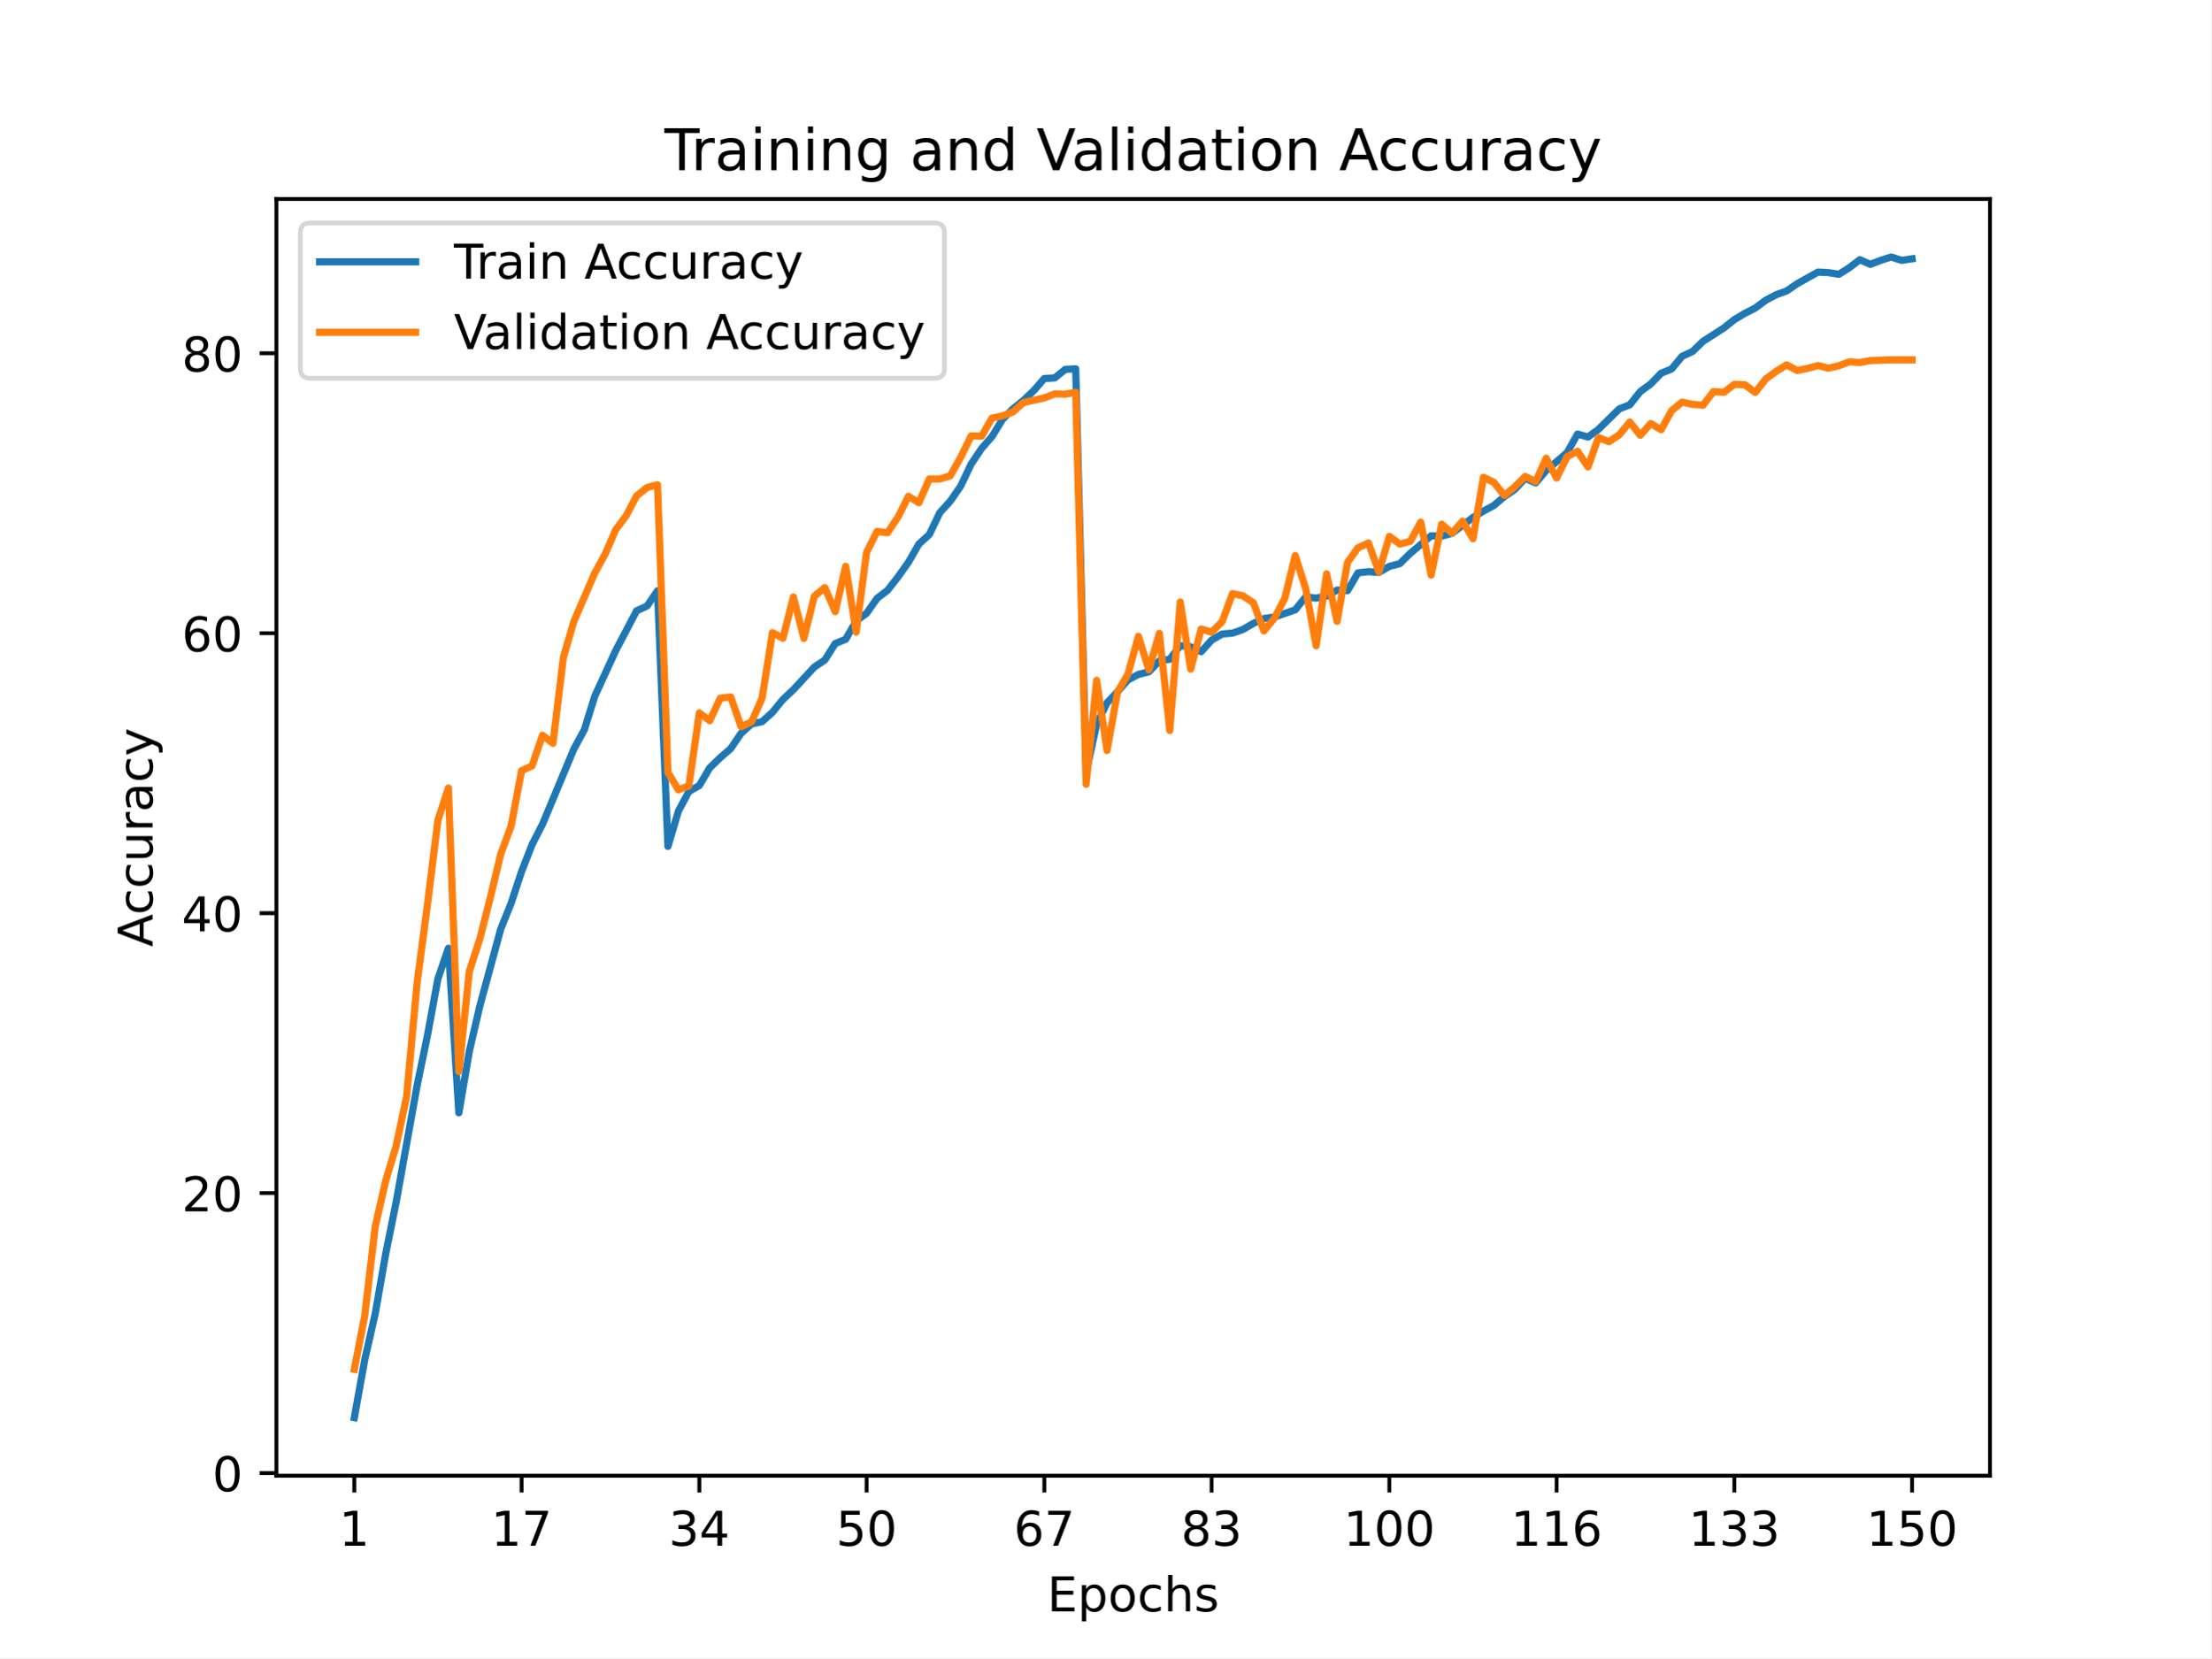
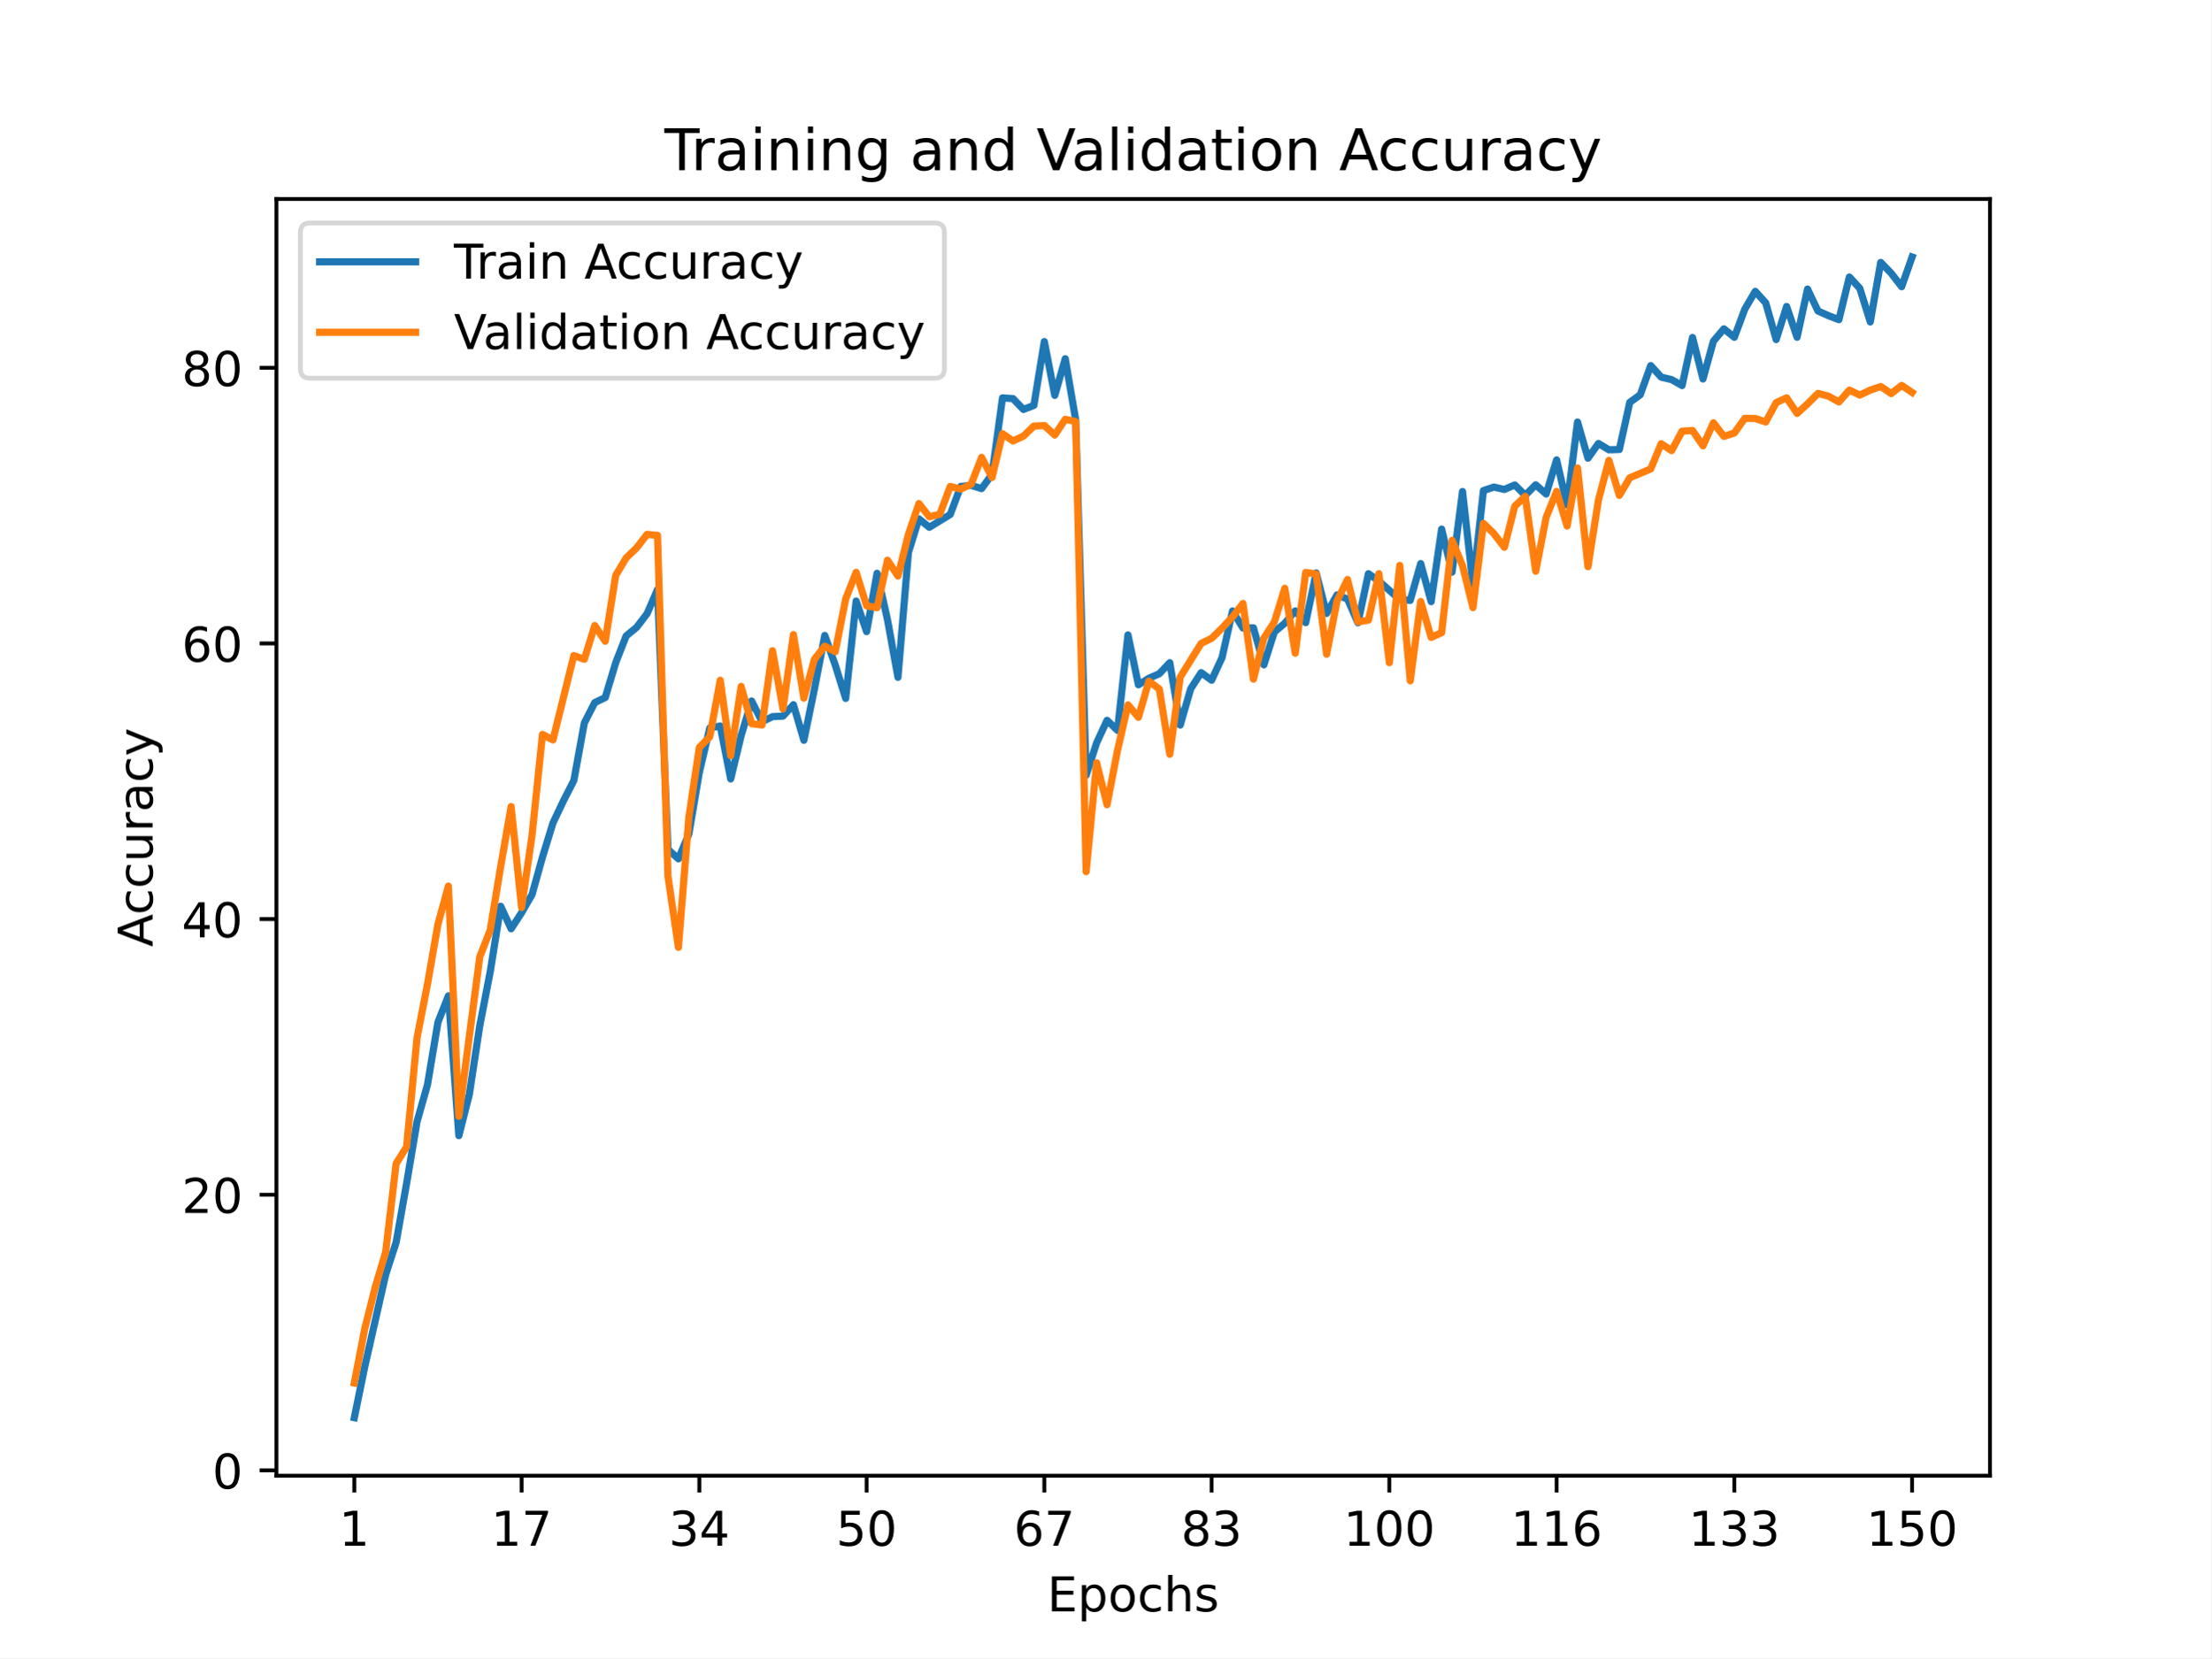
<svg xmlns="http://www.w3.org/2000/svg" xmlns:xlink="http://www.w3.org/1999/xlink" height="345.6pt" version="1.1" viewBox="0 0 460.8 345.6" width="460.8pt">
  <defs>
    <style type="text/css">*{stroke-linecap:butt;stroke-linejoin:round;}</style>
  </defs>
  <g id="figure_1">
    <g id="patch_1">
      <path d="M 0 345.6  L 460.8 345.6  L 460.8 0  L 0 0  z " style="fill:#ffffff;" />
    </g>
    <g id="axes_1">
      <g id="patch_2">
        <path d="M 57.6 307.584  L 414.72 307.584  L 414.72 41.472  L 57.6 41.472  z " style="fill:#ffffff;" />
      </g>
      <g id="matplotlib.axis_1">
        <g id="xtick_1">
          <g id="line2d_1">
            <defs>
-               <path d="M 0 0  L 0 3.5  " id="mc6883df4f4" style="stroke:#000000;stroke-width:0.8;" />
+               <path d="M 0 0  L 0 3.5  " id="m77e8534a99" style="stroke:#000000;stroke-width:0.8;" />
            </defs>
            <g>
-               <use style="stroke:#000000;stroke-width:0.8;" x="73.833" xlink:href="#mc6883df4f4" y="307.584" />
+               <use style="stroke:#000000;stroke-width:0.8;" x="73.833" xlink:href="#m77e8534a99" y="307.584" />
            </g>
          </g>
          <g id="text_1">
            <g transform="translate(70.65148 322.1824)scale(0.1 -0.1)">
              <defs>
                <path d="M 794 531  L 1825 531  L 1825 4091  L 703 3866  L 703 4441  L 1819 4666  L 2450 4666  L 2450 531  L 3481 531  L 3481 0  L 794 0  L 794 531  z " id="DejaVuSans-31" transform="scale(0.015625)" />
              </defs>
              <use xlink:href="#DejaVuSans-31" />
            </g>
          </g>
        </g>
        <g id="xtick_2">
          <g id="line2d_2">
            <g>
-               <use style="stroke:#000000;stroke-width:0.8;" x="108.695" xlink:href="#mc6883df4f4" y="307.584" />
+               <use style="stroke:#000000;stroke-width:0.8;" x="108.695" xlink:href="#m77e8534a99" y="307.584" />
            </g>
          </g>
          <g id="text_2">
            <g transform="translate(102.3325 322.1824)scale(0.1 -0.1)">
              <defs>
                <path d="M 525 4666  L 3525 4666  L 3525 4397  L 1831 0  L 1172 0  L 2766 4134  L 525 4134  L 525 4666  z " id="DejaVuSans-37" transform="scale(0.015625)" />
              </defs>
              <use xlink:href="#DejaVuSans-31" />
              <use x="63.623" xlink:href="#DejaVuSans-37" />
            </g>
          </g>
        </g>
        <g id="xtick_3">
          <g id="line2d_3">
            <g>
-               <use style="stroke:#000000;stroke-width:0.8;" x="145.736" xlink:href="#mc6883df4f4" y="307.584" />
+               <use style="stroke:#000000;stroke-width:0.8;" x="145.736" xlink:href="#m77e8534a99" y="307.584" />
            </g>
          </g>
          <g id="text_3">
            <g transform="translate(139.3736 322.1824)scale(0.1 -0.1)">
              <defs>
                <path d="M 2597 2516  Q 3050 2419 3304 2112  Q 3559 1806 3559 1356  Q 3559 666 3084 287  Q 2609 -91 1734 -91  Q 1441 -91 1130 -33  Q 819 25 488 141  L 488 750  Q 750 597 1062 519  Q 1375 441 1716 441  Q 2309 441 2620 675  Q 2931 909 2931 1356  Q 2931 1769 2642 2001  Q 2353 2234 1838 2234  L 1294 2234  L 1294 2753  L 1863 2753  Q 2328 2753 2575 2939  Q 2822 3125 2822 3475  Q 2822 3834 2567 4026  Q 2313 4219 1838 4219  Q 1578 4219 1281 4162  Q 984 4106 628 3988  L 628 4550  Q 988 4650 1302 4700  Q 1616 4750 1894 4750  Q 2613 4750 3031 4423  Q 3450 4097 3450 3541  Q 3450 3153 3228 2886  Q 3006 2619 2597 2516  z " id="DejaVuSans-33" transform="scale(0.015625)" />
                <path d="M 2419 4116  L 825 1625  L 2419 1625  L 2419 4116  z M 2253 4666  L 3047 4666  L 3047 1625  L 3713 1625  L 3713 1100  L 3047 1100  L 3047 0  L 2419 0  L 2419 1100  L 313 1100  L 313 1709  L 2253 4666  z " id="DejaVuSans-34" transform="scale(0.015625)" />
              </defs>
              <use xlink:href="#DejaVuSans-33" />
              <use x="63.623" xlink:href="#DejaVuSans-34" />
            </g>
          </g>
        </g>
        <g id="xtick_4">
          <g id="line2d_4">
            <g>
-               <use style="stroke:#000000;stroke-width:0.8;" x="180.598" xlink:href="#mc6883df4f4" y="307.584" />
+               <use style="stroke:#000000;stroke-width:0.8;" x="180.598" xlink:href="#m77e8534a99" y="307.584" />
            </g>
          </g>
          <g id="text_4">
            <g transform="translate(174.2358 322.1824)scale(0.1 -0.1)">
              <defs>
                <path d="M 691 4666  L 3169 4666  L 3169 4134  L 1269 4134  L 1269 2991  Q 1406 3038 1543 3061  Q 1681 3084 1819 3084  Q 2600 3084 3056 2656  Q 3513 2228 3513 1497  Q 3513 744 3044 326  Q 2575 -91 1722 -91  Q 1428 -91 1123 -41  Q 819 9 494 109  L 494 744  Q 775 591 1075 516  Q 1375 441 1709 441  Q 2250 441 2565 725  Q 2881 1009 2881 1497  Q 2881 1984 2565 2268  Q 2250 2553 1709 2553  Q 1456 2553 1204 2497  Q 953 2441 691 2322  L 691 4666  z " id="DejaVuSans-35" transform="scale(0.015625)" />
                <path d="M 2034 4250  Q 1547 4250 1301 3770  Q 1056 3291 1056 2328  Q 1056 1369 1301 889  Q 1547 409 2034 409  Q 2525 409 2770 889  Q 3016 1369 3016 2328  Q 3016 3291 2770 3770  Q 2525 4250 2034 4250  z M 2034 4750  Q 2819 4750 3233 4129  Q 3647 3509 3647 2328  Q 3647 1150 3233 529  Q 2819 -91 2034 -91  Q 1250 -91 836 529  Q 422 1150 422 2328  Q 422 3509 836 4129  Q 1250 4750 2034 4750  z " id="DejaVuSans-30" transform="scale(0.015625)" />
              </defs>
              <use xlink:href="#DejaVuSans-35" />
              <use x="63.623" xlink:href="#DejaVuSans-30" />
            </g>
          </g>
        </g>
        <g id="xtick_5">
          <g id="line2d_5">
            <g>
-               <use style="stroke:#000000;stroke-width:0.8;" x="217.639" xlink:href="#mc6883df4f4" y="307.584" />
+               <use style="stroke:#000000;stroke-width:0.8;" x="217.639" xlink:href="#m77e8534a99" y="307.584" />
            </g>
          </g>
          <g id="text_5">
            <g transform="translate(211.2769 322.1824)scale(0.1 -0.1)">
              <defs>
                <path d="M 2113 2584  Q 1688 2584 1439 2293  Q 1191 2003 1191 1497  Q 1191 994 1439 701  Q 1688 409 2113 409  Q 2538 409 2786 701  Q 3034 994 3034 1497  Q 3034 2003 2786 2293  Q 2538 2584 2113 2584  z M 3366 4563  L 3366 3988  Q 3128 4100 2886 4159  Q 2644 4219 2406 4219  Q 1781 4219 1451 3797  Q 1122 3375 1075 2522  Q 1259 2794 1537 2939  Q 1816 3084 2150 3084  Q 2853 3084 3261 2657  Q 3669 2231 3669 1497  Q 3669 778 3244 343  Q 2819 -91 2113 -91  Q 1303 -91 875 529  Q 447 1150 447 2328  Q 447 3434 972 4092  Q 1497 4750 2381 4750  Q 2619 4750 2861 4703  Q 3103 4656 3366 4563  z " id="DejaVuSans-36" transform="scale(0.015625)" />
              </defs>
              <use xlink:href="#DejaVuSans-36" />
              <use x="63.623" xlink:href="#DejaVuSans-37" />
            </g>
          </g>
        </g>
        <g id="xtick_6">
          <g id="line2d_6">
            <g>
-               <use style="stroke:#000000;stroke-width:0.8;" x="252.502" xlink:href="#mc6883df4f4" y="307.584" />
+               <use style="stroke:#000000;stroke-width:0.8;" x="252.502" xlink:href="#m77e8534a99" y="307.584" />
            </g>
          </g>
          <g id="text_6">
            <g transform="translate(246.1392 322.1824)scale(0.1 -0.1)">
              <defs>
                <path d="M 2034 2216  Q 1584 2216 1326 1975  Q 1069 1734 1069 1313  Q 1069 891 1326 650  Q 1584 409 2034 409  Q 2484 409 2743 651  Q 3003 894 3003 1313  Q 3003 1734 2745 1975  Q 2488 2216 2034 2216  z M 1403 2484  Q 997 2584 770 2862  Q 544 3141 544 3541  Q 544 4100 942 4425  Q 1341 4750 2034 4750  Q 2731 4750 3128 4425  Q 3525 4100 3525 3541  Q 3525 3141 3298 2862  Q 3072 2584 2669 2484  Q 3125 2378 3379 2068  Q 3634 1759 3634 1313  Q 3634 634 3220 271  Q 2806 -91 2034 -91  Q 1263 -91 848 271  Q 434 634 434 1313  Q 434 1759 690 2068  Q 947 2378 1403 2484  z M 1172 3481  Q 1172 3119 1398 2916  Q 1625 2713 2034 2713  Q 2441 2713 2670 2916  Q 2900 3119 2900 3481  Q 2900 3844 2670 4047  Q 2441 4250 2034 4250  Q 1625 4250 1398 4047  Q 1172 3844 1172 3481  z " id="DejaVuSans-38" transform="scale(0.015625)" />
              </defs>
              <use xlink:href="#DejaVuSans-38" />
              <use x="63.623" xlink:href="#DejaVuSans-33" />
            </g>
          </g>
        </g>
        <g id="xtick_7">
          <g id="line2d_7">
            <g>
-               <use style="stroke:#000000;stroke-width:0.8;" x="289.543" xlink:href="#mc6883df4f4" y="307.584" />
+               <use style="stroke:#000000;stroke-width:0.8;" x="289.543" xlink:href="#m77e8534a99" y="307.584" />
            </g>
          </g>
          <g id="text_7">
            <g transform="translate(279.999 322.1824)scale(0.1 -0.1)">
              <use xlink:href="#DejaVuSans-31" />
              <use x="63.623" xlink:href="#DejaVuSans-30" />
              <use x="127.246" xlink:href="#DejaVuSans-30" />
            </g>
          </g>
        </g>
        <g id="xtick_8">
          <g id="line2d_8">
            <g>
-               <use style="stroke:#000000;stroke-width:0.8;" x="324.405" xlink:href="#mc6883df4f4" y="307.584" />
+               <use style="stroke:#000000;stroke-width:0.8;" x="324.405" xlink:href="#m77e8534a99" y="307.584" />
            </g>
          </g>
          <g id="text_8">
            <g transform="translate(314.8613 322.1824)scale(0.1 -0.1)">
              <use xlink:href="#DejaVuSans-31" />
              <use x="63.623" xlink:href="#DejaVuSans-31" />
              <use x="127.246" xlink:href="#DejaVuSans-36" />
            </g>
          </g>
        </g>
        <g id="xtick_9">
          <g id="line2d_9">
            <g>
-               <use style="stroke:#000000;stroke-width:0.8;" x="361.446" xlink:href="#mc6883df4f4" y="307.584" />
+               <use style="stroke:#000000;stroke-width:0.8;" x="361.446" xlink:href="#m77e8534a99" y="307.584" />
            </g>
          </g>
          <g id="text_9">
            <g transform="translate(351.9024 322.1824)scale(0.1 -0.1)">
              <use xlink:href="#DejaVuSans-31" />
              <use x="63.623" xlink:href="#DejaVuSans-33" />
              <use x="127.246" xlink:href="#DejaVuSans-33" />
            </g>
          </g>
        </g>
        <g id="xtick_10">
          <g id="line2d_10">
            <g>
-               <use style="stroke:#000000;stroke-width:0.8;" x="398.487" xlink:href="#mc6883df4f4" y="307.584" />
+               <use style="stroke:#000000;stroke-width:0.8;" x="398.487" xlink:href="#m77e8534a99" y="307.584" />
            </g>
          </g>
          <g id="text_10">
            <g transform="translate(388.9435 322.1824)scale(0.1 -0.1)">
              <use xlink:href="#DejaVuSans-31" />
              <use x="63.623" xlink:href="#DejaVuSans-35" />
              <use x="127.246" xlink:href="#DejaVuSans-30" />
            </g>
          </g>
        </g>
        <g id="text_11">
          <g transform="translate(218.2444 335.8606)scale(0.1 -0.1)">
            <defs>
              <path d="M 628 4666  L 3578 4666  L 3578 4134  L 1259 4134  L 1259 2753  L 3481 2753  L 3481 2222  L 1259 2222  L 1259 531  L 3634 531  L 3634 0  L 628 0  L 628 4666  z " id="DejaVuSans-45" transform="scale(0.015625)" />
              <path d="M 1159 525  L 1159 -1331  L 581 -1331  L 581 3500  L 1159 3500  L 1159 2969  Q 1341 3281 1617 3432  Q 1894 3584 2278 3584  Q 2916 3584 3314 3078  Q 3713 2572 3713 1747  Q 3713 922 3314 415  Q 2916 -91 2278 -91  Q 1894 -91 1617 61  Q 1341 213 1159 525  z M 3116 1747  Q 3116 2381 2855 2742  Q 2594 3103 2138 3103  Q 1681 3103 1420 2742  Q 1159 2381 1159 1747  Q 1159 1113 1420 752  Q 1681 391 2138 391  Q 2594 391 2855 752  Q 3116 1113 3116 1747  z " id="DejaVuSans-70" transform="scale(0.015625)" />
              <path d="M 1959 3097  Q 1497 3097 1228 2736  Q 959 2375 959 1747  Q 959 1119 1226 758  Q 1494 397 1959 397  Q 2419 397 2687 759  Q 2956 1122 2956 1747  Q 2956 2369 2687 2733  Q 2419 3097 1959 3097  z M 1959 3584  Q 2709 3584 3137 3096  Q 3566 2609 3566 1747  Q 3566 888 3137 398  Q 2709 -91 1959 -91  Q 1206 -91 779 398  Q 353 888 353 1747  Q 353 2609 779 3096  Q 1206 3584 1959 3584  z " id="DejaVuSans-6f" transform="scale(0.015625)" />
              <path d="M 3122 3366  L 3122 2828  Q 2878 2963 2633 3030  Q 2388 3097 2138 3097  Q 1578 3097 1268 2742  Q 959 2388 959 1747  Q 959 1106 1268 751  Q 1578 397 2138 397  Q 2388 397 2633 464  Q 2878 531 3122 666  L 3122 134  Q 2881 22 2623 -34  Q 2366 -91 2075 -91  Q 1284 -91 818 406  Q 353 903 353 1747  Q 353 2603 823 3093  Q 1294 3584 2113 3584  Q 2378 3584 2631 3529  Q 2884 3475 3122 3366  z " id="DejaVuSans-63" transform="scale(0.015625)" />
              <path d="M 3513 2113  L 3513 0  L 2938 0  L 2938 2094  Q 2938 2591 2744 2837  Q 2550 3084 2163 3084  Q 1697 3084 1428 2787  Q 1159 2491 1159 1978  L 1159 0  L 581 0  L 581 4863  L 1159 4863  L 1159 2956  Q 1366 3272 1645 3428  Q 1925 3584 2291 3584  Q 2894 3584 3203 3211  Q 3513 2838 3513 2113  z " id="DejaVuSans-68" transform="scale(0.015625)" />
              <path d="M 2834 3397  L 2834 2853  Q 2591 2978 2328 3040  Q 2066 3103 1784 3103  Q 1356 3103 1142 2972  Q 928 2841 928 2578  Q 928 2378 1081 2264  Q 1234 2150 1697 2047  L 1894 2003  Q 2506 1872 2764 1633  Q 3022 1394 3022 966  Q 3022 478 2636 193  Q 2250 -91 1575 -91  Q 1294 -91 989 -36  Q 684 19 347 128  L 347 722  Q 666 556 975 473  Q 1284 391 1588 391  Q 1994 391 2212 530  Q 2431 669 2431 922  Q 2431 1156 2273 1281  Q 2116 1406 1581 1522  L 1381 1569  Q 847 1681 609 1914  Q 372 2147 372 2553  Q 372 3047 722 3315  Q 1072 3584 1716 3584  Q 2034 3584 2315 3537  Q 2597 3491 2834 3397  z " id="DejaVuSans-73" transform="scale(0.015625)" />
            </defs>
            <use xlink:href="#DejaVuSans-45" />
            <use x="63.184" xlink:href="#DejaVuSans-70" />
            <use x="126.66" xlink:href="#DejaVuSans-6f" />
            <use x="187.842" xlink:href="#DejaVuSans-63" />
            <use x="242.822" xlink:href="#DejaVuSans-68" />
            <use x="306.201" xlink:href="#DejaVuSans-73" />
          </g>
        </g>
      </g>
      <g id="matplotlib.axis_2">
        <g id="ytick_1">
          <g id="line2d_11">
            <defs>
-               <path d="M 0 0  L -3.5 0  " id="m58e58298b2" style="stroke:#000000;stroke-width:0.8;" />
+               <path d="M 0 0  L -3.5 0  " id="m05d71c02c5" style="stroke:#000000;stroke-width:0.8;" />
            </defs>
            <g>
-               <use style="stroke:#000000;stroke-width:0.8;" x="57.6" xlink:href="#m58e58298b2" y="307.03" />
+               <use style="stroke:#000000;stroke-width:0.8;" x="57.6" xlink:href="#m05d71c02c5" y="306.473" />
            </g>
          </g>
          <g id="text_12">
-             <g transform="translate(44.2375 310.8289)scale(0.1 -0.1)">
+             <g transform="translate(44.2375 310.2726)scale(0.1 -0.1)">
              <use xlink:href="#DejaVuSans-30" />
            </g>
          </g>
        </g>
        <g id="ytick_2">
          <g id="line2d_12">
            <g>
-               <use style="stroke:#000000;stroke-width:0.8;" x="57.6" xlink:href="#m58e58298b2" y="248.679" />
+               <use style="stroke:#000000;stroke-width:0.8;" x="57.6" xlink:href="#m05d71c02c5" y="249.018" />
            </g>
          </g>
          <g id="text_13">
-             <g transform="translate(37.875 252.4787)scale(0.1 -0.1)">
+             <g transform="translate(37.875 252.8176)scale(0.1 -0.1)">
              <defs>
                <path d="M 1228 531  L 3431 531  L 3431 0  L 469 0  L 469 531  Q 828 903 1448 1529  Q 2069 2156 2228 2338  Q 2531 2678 2651 2914  Q 2772 3150 2772 3378  Q 2772 3750 2511 3984  Q 2250 4219 1831 4219  Q 1534 4219 1204 4116  Q 875 4013 500 3803  L 500 4441  Q 881 4594 1212 4672  Q 1544 4750 1819 4750  Q 2544 4750 2975 4387  Q 3406 4025 3406 3419  Q 3406 3131 3298 2873  Q 3191 2616 2906 2266  Q 2828 2175 2409 1742  Q 1991 1309 1228 531  z " id="DejaVuSans-32" transform="scale(0.015625)" />
              </defs>
              <use xlink:href="#DejaVuSans-32" />
              <use x="63.623" xlink:href="#DejaVuSans-30" />
            </g>
          </g>
        </g>
        <g id="ytick_3">
          <g id="line2d_13">
            <g>
-               <use style="stroke:#000000;stroke-width:0.8;" x="57.6" xlink:href="#m58e58298b2" y="190.329" />
+               <use style="stroke:#000000;stroke-width:0.8;" x="57.6" xlink:href="#m05d71c02c5" y="191.563" />
            </g>
          </g>
          <g id="text_14">
-             <g transform="translate(37.875 194.1285)scale(0.1 -0.1)">
+             <g transform="translate(37.875 195.3626)scale(0.1 -0.1)">
              <use xlink:href="#DejaVuSans-34" />
              <use x="63.623" xlink:href="#DejaVuSans-30" />
            </g>
          </g>
        </g>
        <g id="ytick_4">
          <g id="line2d_14">
            <g>
-               <use style="stroke:#000000;stroke-width:0.8;" x="57.6" xlink:href="#m58e58298b2" y="131.979" />
+               <use style="stroke:#000000;stroke-width:0.8;" x="57.6" xlink:href="#m05d71c02c5" y="134.108" />
            </g>
          </g>
          <g id="text_15">
-             <g transform="translate(37.875 135.7782)scale(0.1 -0.1)">
+             <g transform="translate(37.875 137.9076)scale(0.1 -0.1)">
              <use xlink:href="#DejaVuSans-36" />
              <use x="63.623" xlink:href="#DejaVuSans-30" />
            </g>
          </g>
        </g>
        <g id="ytick_5">
          <g id="line2d_15">
            <g>
-               <use style="stroke:#000000;stroke-width:0.8;" x="57.6" xlink:href="#m58e58298b2" y="73.629" />
+               <use style="stroke:#000000;stroke-width:0.8;" x="57.6" xlink:href="#m05d71c02c5" y="76.653" />
            </g>
          </g>
          <g id="text_16">
-             <g transform="translate(37.875 77.42802)scale(0.1 -0.1)">
+             <g transform="translate(37.875 80.45264)scale(0.1 -0.1)">
              <use xlink:href="#DejaVuSans-38" />
              <use x="63.623" xlink:href="#DejaVuSans-30" />
            </g>
          </g>
        </g>
        <g id="text_17">
          <g transform="translate(31.79531 197.3561)rotate(-90)scale(0.1 -0.1)">
            <defs>
              <path d="M 2188 4044  L 1331 1722  L 3047 1722  L 2188 4044  z M 1831 4666  L 2547 4666  L 4325 0  L 3669 0  L 3244 1197  L 1141 1197  L 716 0  L 50 0  L 1831 4666  z " id="DejaVuSans-41" transform="scale(0.015625)" />
              <path d="M 544 1381  L 544 3500  L 1119 3500  L 1119 1403  Q 1119 906 1312 657  Q 1506 409 1894 409  Q 2359 409 2629 706  Q 2900 1003 2900 1516  L 2900 3500  L 3475 3500  L 3475 0  L 2900 0  L 2900 538  Q 2691 219 2414 64  Q 2138 -91 1772 -91  Q 1169 -91 856 284  Q 544 659 544 1381  z M 1991 3584  L 1991 3584  z " id="DejaVuSans-75" transform="scale(0.015625)" />
              <path d="M 2631 2963  Q 2534 3019 2420 3045  Q 2306 3072 2169 3072  Q 1681 3072 1420 2755  Q 1159 2438 1159 1844  L 1159 0  L 581 0  L 581 3500  L 1159 3500  L 1159 2956  Q 1341 3275 1631 3429  Q 1922 3584 2338 3584  Q 2397 3584 2469 3576  Q 2541 3569 2628 3553  L 2631 2963  z " id="DejaVuSans-72" transform="scale(0.015625)" />
              <path d="M 2194 1759  Q 1497 1759 1228 1600  Q 959 1441 959 1056  Q 959 750 1161 570  Q 1363 391 1709 391  Q 2188 391 2477 730  Q 2766 1069 2766 1631  L 2766 1759  L 2194 1759  z M 3341 1997  L 3341 0  L 2766 0  L 2766 531  Q 2569 213 2275 61  Q 1981 -91 1556 -91  Q 1019 -91 701 211  Q 384 513 384 1019  Q 384 1609 779 1909  Q 1175 2209 1959 2209  L 2766 2209  L 2766 2266  Q 2766 2663 2505 2880  Q 2244 3097 1772 3097  Q 1472 3097 1187 3025  Q 903 2953 641 2809  L 641 3341  Q 956 3463 1253 3523  Q 1550 3584 1831 3584  Q 2591 3584 2966 3190  Q 3341 2797 3341 1997  z " id="DejaVuSans-61" transform="scale(0.015625)" />
              <path d="M 2059 -325  Q 1816 -950 1584 -1140  Q 1353 -1331 966 -1331  L 506 -1331  L 506 -850  L 844 -850  Q 1081 -850 1212 -737  Q 1344 -625 1503 -206  L 1606 56  L 191 3500  L 800 3500  L 1894 763  L 2988 3500  L 3597 3500  L 2059 -325  z " id="DejaVuSans-79" transform="scale(0.015625)" />
            </defs>
            <use xlink:href="#DejaVuSans-41" />
            <use x="66.658" xlink:href="#DejaVuSans-63" />
            <use x="121.639" xlink:href="#DejaVuSans-63" />
            <use x="176.619" xlink:href="#DejaVuSans-75" />
            <use x="239.998" xlink:href="#DejaVuSans-72" />
            <use x="281.111" xlink:href="#DejaVuSans-61" />
            <use x="342.391" xlink:href="#DejaVuSans-63" />
            <use x="397.371" xlink:href="#DejaVuSans-79" />
          </g>
        </g>
      </g>
      <g id="line2d_16">
-         <path clip-path="url(#paf0b86a9ac)" d="M 73.833 295.488  L 76.012 283.392  L 78.191 273.817  L 80.369 261.365  L 82.548 250.593  L 86.906 226.343  L 89.085 215.776  L 91.264 203.972  L 93.443 197.646  L 95.622 231.95  L 97.801 219.125  L 99.979 209.742  L 104.337 193.673  L 106.516 188.24  L 108.695 181.647  L 110.874 176.057  L 113.053 171.803  L 119.589 156.119  L 121.768 152.11  L 123.947 145.108  L 128.305 135.614  L 132.663 127.311  L 134.842 126.307  L 137.021 123.133  L 139.199 176.407  L 141.378 169.061  L 143.557 164.988  L 145.736 163.727  L 147.915 160.022  L 150.094 157.922  L 152.273 156.043  L 154.452 152.833  L 156.631 150.89  L 158.809 150.424  L 160.988 148.457  L 163.167 145.785  L 165.346 143.742  L 169.704 139.034  L 171.883 137.581  L 174.062 134.138  L 176.241 133.245  L 178.419 129.423  L 180.598 127.824  L 182.777 124.72  L 184.956 123.046  L 187.135 120.262  L 189.314 117.193  L 191.493 113.389  L 193.672 111.422  L 195.851 106.859  L 198.029 104.467  L 200.208 101.322  L 202.387 96.73  L 204.566 93.474  L 206.745 90.976  L 208.924 87.405  L 211.103 85.211  L 213.282 83.467  L 215.461 81.384  L 217.639 78.886  L 219.818 78.764  L 221.997 76.984  L 224.176 76.873  L 226.355 161.02  L 228.534 150.978  L 230.713 146.491  L 232.892 144.186  L 235.071 141.7  L 237.249 140.568  L 239.428 140.02  L 241.607 137.756  L 243.786 137.394  L 245.965 134.57  L 248.144 134.815  L 250.323 135.83  L 252.502 133.426  L 254.681 132.154  L 256.859 131.962  L 259.038 131.191  L 261.217 129.931  L 263.396 128.921  L 265.575 128.612  L 269.933 127.101  L 272.112 124.405  L 274.291 124.668  L 276.469 124.242  L 278.648 122.993  L 280.827 123.11  L 283.006 119.399  L 285.185 119.148  L 287.364 119.305  L 289.543 118.051  L 291.722 117.479  L 293.901 115.326  L 298.258 111.673  L 300.437 111.761  L 302.616 111.148  L 306.974 107.851  L 309.153 106.527  L 311.332 105.348  L 313.511 103.504  L 315.689 101.999  L 317.868 99.682  L 320.047 100.651  L 322.226 98.054  L 326.584 94.349  L 328.763 90.469  L 330.942 91.087  L 333.121 89.488  L 337.478 85.205  L 339.657 84.371  L 341.836 81.617  L 344.015 80.024  L 346.194 77.778  L 348.373 76.896  L 350.552 74.259  L 352.731 73.261  L 354.909 71.143  L 359.267 68.348  L 361.446 66.609  L 363.625 65.308  L 365.804 64.199  L 367.983 62.583  L 370.162 61.428  L 372.341 60.64  L 374.519 59.14  L 378.877 56.707  L 381.056 56.818  L 383.235 57.162  L 385.414 55.785  L 387.593 54.122  L 389.772 55.091  L 391.951 54.257  L 394.129 53.568  L 396.308 54.268  L 398.487 53.936  L 398.487 53.936  " style="fill:none;stroke:#1f77b4;stroke-linecap:square;stroke-width:1.5;" />
+         <path clip-path="url(#p9637a368ae)" d="M 73.833 295.488  L 76.012 284.859  L 80.369 265.663  L 82.548 258.947  L 84.727 246.686  L 86.906 233.776  L 89.085 226.077  L 91.264 213.057  L 93.443 207.57  L 95.622 236.706  L 97.801 228.111  L 99.979 213.804  L 102.158 202.543  L 104.337 188.892  L 106.516 193.586  L 108.695 190.236  L 110.874 186.45  L 113.053 178.636  L 115.232 171.54  L 117.411 166.938  L 119.589 162.669  L 121.768 150.696  L 123.947 146.438  L 126.126 145.393  L 128.305 138.142  L 130.484 132.551  L 132.663 130.765  L 134.842 127.915  L 137.021 122.876  L 139.199 177.045  L 141.378 179.004  L 143.557 173.844  L 145.736 160.974  L 147.915 151.736  L 150.094 151.322  L 152.273 162.353  L 154.452 153.327  L 156.631 146.105  L 158.809 150.42  L 160.988 149.368  L 163.167 149.259  L 165.346 146.881  L 167.525 154.292  L 169.704 143.721  L 171.883 132.436  L 174.062 138.624  L 176.241 145.571  L 178.419 125.266  L 180.598 131.644  L 182.777 119.486  L 184.956 129.185  L 187.135 141.17  L 189.314 115.165  L 191.493 108.139  L 193.672 109.903  L 198.029 107.225  L 200.208 101.394  L 202.387 101.152  L 204.566 101.842  L 206.745 98.848  L 208.924 82.933  L 211.103 83.077  L 213.282 85.335  L 215.461 84.49  L 217.639 71.195  L 219.818 82.405  L 221.997 74.763  L 224.176 87.512  L 226.355 161.589  L 228.534 154.85  L 230.713 150.133  L 232.892 152.224  L 235.071 132.333  L 237.249 142.732  L 239.428 141.376  L 241.607 140.417  L 243.786 138.113  L 245.965 151.121  L 248.144 143.566  L 250.323 140.199  L 252.502 141.779  L 254.681 137.056  L 256.859 127.352  L 259.038 130.897  L 261.217 130.851  L 263.396 138.573  L 265.575 131.718  L 267.754 129.897  L 269.933 127.334  L 272.112 129.776  L 274.291 119.411  L 276.469 127.857  L 278.648 123.991  L 280.827 124.858  L 283.006 129.805  L 285.185 119.572  L 287.364 121.118  L 291.722 124.962  L 293.901 125.128  L 296.079 117.464  L 298.258 125.398  L 300.437 110.27  L 302.616 119.245  L 304.795 102.439  L 306.974 121.836  L 309.153 102.244  L 311.332 101.52  L 313.511 102.02  L 315.689 101.072  L 317.868 103.238  L 320.047 101.043  L 322.226 102.968  L 324.405 95.855  L 326.584 105.232  L 328.763 87.961  L 330.942 95.499  L 333.121 92.431  L 335.299 93.746  L 337.478 93.683  L 339.657 83.853  L 341.836 82.278  L 344.015 76.2  L 346.194 78.601  L 348.373 79.124  L 350.552 80.359  L 352.731 70.333  L 354.909 78.986  L 357.088 71.103  L 359.267 68.535  L 361.446 70.299  L 363.625 64.433  L 365.804 60.721  L 367.983 63.134  L 370.162 70.77  L 372.341 63.881  L 374.519 70.293  L 376.698 60.25  L 378.877 64.823  L 381.056 65.789  L 383.235 66.628  L 385.414 57.733  L 387.593 60.106  L 389.772 67.093  L 391.951 54.694  L 394.129 56.946  L 396.308 59.756  L 398.487 53.568  L 398.487 53.568  " style="fill:none;stroke:#1f77b4;stroke-linecap:square;stroke-width:1.5;" />
      </g>
      <g id="line2d_17">
-         <path clip-path="url(#paf0b86a9ac)" d="M 73.833 285.411  L 76.012 274.208  L 78.191 255.652  L 80.369 246.141  L 82.548 238.877  L 84.727 228.607  L 86.906 204.975  L 89.085 188.491  L 91.264 170.928  L 93.443 164.247  L 95.622 223.326  L 97.801 202.466  L 99.979 195.756  L 102.158 187.178  L 104.337 178.076  L 106.516 172.153  L 108.695 160.629  L 110.874 159.637  L 113.053 153.248  L 115.232 154.94  L 117.411 136.997  L 119.589 129.528  L 123.947 119.434  L 126.126 115.466  L 128.305 110.419  L 130.484 107.501  L 132.663 103.358  L 134.842 101.608  L 137.021 101.024  L 139.199 161.008  L 141.378 164.626  L 143.557 163.809  L 145.736 148.58  L 147.915 150.213  L 150.094 145.516  L 152.273 145.254  L 154.452 151.468  L 156.631 150.447  L 158.809 145.545  L 160.988 131.862  L 163.167 133.029  L 165.346 124.423  L 167.525 133.059  L 169.704 124.277  L 171.883 122.468  L 174.062 127.486  L 176.241 118.033  L 178.419 131.746  L 180.598 115.116  L 182.777 110.769  L 184.956 111.031  L 187.135 107.793  L 189.314 103.446  L 191.493 104.788  L 193.672 99.828  L 195.851 99.828  L 198.029 99.186  L 200.208 95.306  L 202.387 90.871  L 204.566 90.9  L 206.745 87.137  L 208.924 86.67  L 211.103 85.853  L 213.282 83.898  L 217.639 82.936  L 219.818 82.09  L 221.997 82.148  L 224.176 81.769  L 226.355 163.459  L 228.534 141.811  L 230.713 156.428  L 232.892 144.262  L 235.071 140.498  L 237.249 132.621  L 239.428 139.623  L 241.607 132.008  L 243.786 152.256  L 245.965 125.473  L 248.144 139.477  L 250.323 131.104  L 252.502 131.775  L 254.681 129.587  L 256.859 123.722  L 259.038 124.189  L 261.217 125.648  L 263.396 131.512  L 265.575 128.857  L 267.754 124.714  L 269.933 115.787  L 272.112 122.701  L 274.291 134.605  L 276.469 119.609  L 278.648 129.499  L 280.827 117.216  L 283.006 114.182  L 285.185 113.161  L 287.364 119.2  L 289.543 111.79  L 291.722 113.394  L 293.901 112.84  L 296.079 108.814  L 298.258 119.871  L 300.437 109.252  L 302.616 111.119  L 304.795 108.61  L 306.974 112.286  L 309.153 99.478  L 311.332 100.528  L 313.511 103.271  L 315.689 101.462  L 317.868 99.303  L 320.047 100.382  L 322.226 95.51  L 324.405 99.653  L 326.584 95.189  L 328.763 94.051  L 330.942 97.319  L 333.121 91.163  L 335.299 92.067  L 337.478 90.609  L 339.657 87.954  L 341.836 90.725  L 344.015 88.275  L 346.194 89.558  L 348.373 85.591  L 350.552 83.811  L 352.731 84.278  L 354.909 84.453  L 357.088 81.623  L 359.267 81.769  L 361.446 80.106  L 363.625 80.193  L 365.804 81.798  L 367.983 78.997  L 370.162 77.392  L 372.341 76.05  L 374.519 77.217  L 376.698 76.78  L 378.877 76.196  L 381.056 76.751  L 383.235 76.225  L 385.414 75.408  L 387.593 75.554  L 389.772 75.146  L 394.129 75  L 398.487 75  L 398.487 75  " style="fill:none;stroke:#ff7f0e;stroke-linecap:square;stroke-width:1.5;" />
+         <path clip-path="url(#p9637a368ae)" d="M 73.833 288.26  L 76.012 276.942  L 78.191 268.295  L 80.369 260.969  L 82.548 242.526  L 84.727 239.05  L 86.906 216.298  L 89.085 205.123  L 91.264 192.626  L 93.443 184.698  L 95.622 232.672  L 99.979 199.435  L 102.158 193.862  L 104.337 180.618  L 106.516 168.122  L 108.695 189.15  L 110.874 174.097  L 113.053 153.069  L 115.232 154.218  L 119.589 136.636  L 121.768 137.412  L 123.947 130.374  L 126.126 133.649  L 128.305 119.946  L 130.484 116.297  L 132.663 114.2  L 134.842 111.385  L 137.021 111.586  L 139.199 182.629  L 141.378 197.453  L 143.557 170.305  L 145.736 155.798  L 147.915 153.557  L 150.094 141.779  L 152.273 157.493  L 154.452 143.071  L 156.631 150.828  L 158.809 151.115  L 160.988 135.631  L 163.167 147.754  L 165.346 132.27  L 167.525 145.513  L 169.704 137.441  L 171.883 134.683  L 174.062 135.832  L 176.241 124.829  L 178.419 119.285  L 180.598 126.266  L 182.777 126.668  L 184.956 116.757  L 187.135 120.061  L 189.314 111.385  L 191.493 104.95  L 193.672 107.708  L 195.851 107.191  L 198.029 101.388  L 200.208 101.934  L 202.387 100.928  L 204.566 95.326  L 206.745 99.521  L 208.924 90.385  L 211.103 91.908  L 213.282 90.902  L 215.461 88.805  L 217.639 88.69  L 219.818 90.672  L 221.997 87.398  L 224.176 87.857  L 226.355 181.681  L 228.534 158.986  L 230.713 167.72  L 232.892 156.401  L 235.071 146.921  L 237.249 149.506  L 239.428 141.98  L 241.607 143.617  L 243.786 157.205  L 245.965 141.118  L 250.323 134.108  L 252.502 133.045  L 254.681 130.92  L 256.859 128.593  L 259.038 125.777  L 261.217 141.549  L 263.396 132.988  L 265.575 129.656  L 267.754 122.617  L 269.933 136.148  L 272.112 119.314  L 274.291 119.63  L 276.469 136.349  L 278.648 125.26  L 280.827 120.779  L 283.006 129.627  L 285.185 129.253  L 287.364 119.572  L 289.543 138.13  L 291.722 117.849  L 293.901 141.894  L 296.079 125.375  L 298.258 132.844  L 300.437 131.868  L 302.616 112.62  L 304.795 117.906  L 306.974 126.639  L 309.153 109.087  L 311.332 111.213  L 313.511 114.057  L 315.689 105.496  L 317.868 103.456  L 320.047 119.055  L 322.226 107.823  L 324.405 102.422  L 326.584 109.633  L 328.763 97.538  L 330.942 118.107  L 333.121 104.232  L 335.299 95.958  L 337.478 103.255  L 339.657 99.578  L 344.015 97.739  L 346.194 92.482  L 348.373 93.919  L 350.552 89.868  L 352.731 89.724  L 354.909 92.913  L 357.088 88.116  L 359.267 90.96  L 361.446 90.242  L 363.625 87.196  L 365.804 87.225  L 367.983 87.943  L 370.162 83.921  L 372.341 82.916  L 374.519 86.162  L 376.698 84.18  L 378.877 81.997  L 381.056 82.571  L 383.235 83.778  L 385.414 81.307  L 387.593 82.341  L 389.772 81.307  L 391.951 80.56  L 394.129 82.025  L 396.308 80.331  L 398.487 81.796  L 398.487 81.796  " style="fill:none;stroke:#ff7f0e;stroke-linecap:square;stroke-width:1.5;" />
      </g>
      <g id="patch_3">
        <path d="M 57.6 307.584  L 57.6 41.472  " style="fill:none;stroke:#000000;stroke-linecap:square;stroke-linejoin:miter;stroke-width:0.8;" />
      </g>
      <g id="patch_4">
        <path d="M 414.72 307.584  L 414.72 41.472  " style="fill:none;stroke:#000000;stroke-linecap:square;stroke-linejoin:miter;stroke-width:0.8;" />
      </g>
      <g id="patch_5">
        <path d="M 57.6 307.584  L 414.72 307.584  " style="fill:none;stroke:#000000;stroke-linecap:square;stroke-linejoin:miter;stroke-width:0.8;" />
      </g>
      <g id="patch_6">
        <path d="M 57.6 41.472  L 414.72 41.472  " style="fill:none;stroke:#000000;stroke-linecap:square;stroke-linejoin:miter;stroke-width:0.8;" />
      </g>
      <g id="text_18">
        <g transform="translate(138.4575 35.472)scale(0.12 -0.12)">
          <defs>
            <path d="M -19 4666  L 3928 4666  L 3928 4134  L 2272 4134  L 2272 0  L 1638 0  L 1638 4134  L -19 4134  L -19 4666  z " id="DejaVuSans-54" transform="scale(0.015625)" />
            <path d="M 603 3500  L 1178 3500  L 1178 0  L 603 0  L 603 3500  z M 603 4863  L 1178 4863  L 1178 4134  L 603 4134  L 603 4863  z " id="DejaVuSans-69" transform="scale(0.015625)" />
            <path d="M 3513 2113  L 3513 0  L 2938 0  L 2938 2094  Q 2938 2591 2744 2837  Q 2550 3084 2163 3084  Q 1697 3084 1428 2787  Q 1159 2491 1159 1978  L 1159 0  L 581 0  L 581 3500  L 1159 3500  L 1159 2956  Q 1366 3272 1645 3428  Q 1925 3584 2291 3584  Q 2894 3584 3203 3211  Q 3513 2838 3513 2113  z " id="DejaVuSans-6e" transform="scale(0.015625)" />
            <path d="M 2906 1791  Q 2906 2416 2648 2759  Q 2391 3103 1925 3103  Q 1463 3103 1205 2759  Q 947 2416 947 1791  Q 947 1169 1205 825  Q 1463 481 1925 481  Q 2391 481 2648 825  Q 2906 1169 2906 1791  z M 3481 434  Q 3481 -459 3084 -895  Q 2688 -1331 1869 -1331  Q 1566 -1331 1297 -1286  Q 1028 -1241 775 -1147  L 775 -588  Q 1028 -725 1275 -790  Q 1522 -856 1778 -856  Q 2344 -856 2625 -561  Q 2906 -266 2906 331  L 2906 616  Q 2728 306 2450 153  Q 2172 0 1784 0  Q 1141 0 747 490  Q 353 981 353 1791  Q 353 2603 747 3093  Q 1141 3584 1784 3584  Q 2172 3584 2450 3431  Q 2728 3278 2906 2969  L 2906 3500  L 3481 3500  L 3481 434  z " id="DejaVuSans-67" transform="scale(0.015625)" />
            <path id="DejaVuSans-20" transform="scale(0.015625)" />
            <path d="M 2906 2969  L 2906 4863  L 3481 4863  L 3481 0  L 2906 0  L 2906 525  Q 2725 213 2448 61  Q 2172 -91 1784 -91  Q 1150 -91 751 415  Q 353 922 353 1747  Q 353 2572 751 3078  Q 1150 3584 1784 3584  Q 2172 3584 2448 3432  Q 2725 3281 2906 2969  z M 947 1747  Q 947 1113 1208 752  Q 1469 391 1925 391  Q 2381 391 2643 752  Q 2906 1113 2906 1747  Q 2906 2381 2643 2742  Q 2381 3103 1925 3103  Q 1469 3103 1208 2742  Q 947 2381 947 1747  z " id="DejaVuSans-64" transform="scale(0.015625)" />
            <path d="M 1831 0  L 50 4666  L 709 4666  L 2188 738  L 3669 4666  L 4325 4666  L 2547 0  L 1831 0  z " id="DejaVuSans-56" transform="scale(0.015625)" />
            <path d="M 603 4863  L 1178 4863  L 1178 0  L 603 0  L 603 4863  z " id="DejaVuSans-6c" transform="scale(0.015625)" />
            <path d="M 1172 4494  L 1172 3500  L 2356 3500  L 2356 3053  L 1172 3053  L 1172 1153  Q 1172 725 1289 603  Q 1406 481 1766 481  L 2356 481  L 2356 0  L 1766 0  Q 1100 0 847 248  Q 594 497 594 1153  L 594 3053  L 172 3053  L 172 3500  L 594 3500  L 594 4494  L 1172 4494  z " id="DejaVuSans-74" transform="scale(0.015625)" />
          </defs>
          <use xlink:href="#DejaVuSans-54" />
          <use x="46.334" xlink:href="#DejaVuSans-72" />
          <use x="87.447" xlink:href="#DejaVuSans-61" />
          <use x="148.727" xlink:href="#DejaVuSans-69" />
          <use x="176.51" xlink:href="#DejaVuSans-6e" />
          <use x="239.889" xlink:href="#DejaVuSans-69" />
          <use x="267.672" xlink:href="#DejaVuSans-6e" />
          <use x="331.051" xlink:href="#DejaVuSans-67" />
          <use x="394.527" xlink:href="#DejaVuSans-20" />
          <use x="426.314" xlink:href="#DejaVuSans-61" />
          <use x="487.594" xlink:href="#DejaVuSans-6e" />
          <use x="550.973" xlink:href="#DejaVuSans-64" />
          <use x="614.449" xlink:href="#DejaVuSans-20" />
          <use x="646.236" xlink:href="#DejaVuSans-56" />
          <use x="706.895" xlink:href="#DejaVuSans-61" />
          <use x="768.174" xlink:href="#DejaVuSans-6c" />
          <use x="795.957" xlink:href="#DejaVuSans-69" />
          <use x="823.74" xlink:href="#DejaVuSans-64" />
          <use x="887.217" xlink:href="#DejaVuSans-61" />
          <use x="948.496" xlink:href="#DejaVuSans-74" />
          <use x="987.705" xlink:href="#DejaVuSans-69" />
          <use x="1015.488" xlink:href="#DejaVuSans-6f" />
          <use x="1076.67" xlink:href="#DejaVuSans-6e" />
          <use x="1140.049" xlink:href="#DejaVuSans-20" />
          <use x="1171.836" xlink:href="#DejaVuSans-41" />
          <use x="1238.494" xlink:href="#DejaVuSans-63" />
          <use x="1293.475" xlink:href="#DejaVuSans-63" />
          <use x="1348.455" xlink:href="#DejaVuSans-75" />
          <use x="1411.834" xlink:href="#DejaVuSans-72" />
          <use x="1452.947" xlink:href="#DejaVuSans-61" />
          <use x="1514.227" xlink:href="#DejaVuSans-63" />
          <use x="1569.207" xlink:href="#DejaVuSans-79" />
        </g>
      </g>
      <g id="legend_1">
        <g id="patch_7">
          <path d="M 64.6 78.828  L 194.816 78.828  Q 196.816 78.828 196.816 76.828  L 196.816 48.472  Q 196.816 46.472 194.816 46.472  L 64.6 46.472  Q 62.6 46.472 62.6 48.472  L 62.6 76.828  Q 62.6 78.828 64.6 78.828  z " style="fill:#ffffff;opacity:0.8;stroke:#cccccc;stroke-linejoin:miter;" />
        </g>
        <g id="line2d_18">
          <path d="M 66.6 54.57  L 86.6 54.57  " style="fill:none;stroke:#1f77b4;stroke-linecap:square;stroke-width:1.5;" />
        </g>
        <g id="line2d_19" />
        <g id="text_19">
          <g transform="translate(94.6 58.07044)scale(0.1 -0.1)">
            <use xlink:href="#DejaVuSans-54" />
            <use x="46.334" xlink:href="#DejaVuSans-72" />
            <use x="87.447" xlink:href="#DejaVuSans-61" />
            <use x="148.727" xlink:href="#DejaVuSans-69" />
            <use x="176.51" xlink:href="#DejaVuSans-6e" />
            <use x="239.889" xlink:href="#DejaVuSans-20" />
            <use x="271.676" xlink:href="#DejaVuSans-41" />
            <use x="338.334" xlink:href="#DejaVuSans-63" />
            <use x="393.314" xlink:href="#DejaVuSans-63" />
            <use x="448.295" xlink:href="#DejaVuSans-75" />
            <use x="511.674" xlink:href="#DejaVuSans-72" />
            <use x="552.787" xlink:href="#DejaVuSans-61" />
            <use x="614.066" xlink:href="#DejaVuSans-63" />
            <use x="669.047" xlink:href="#DejaVuSans-79" />
          </g>
        </g>
        <g id="line2d_20">
          <path d="M 66.6 69.249  L 86.6 69.249  " style="fill:none;stroke:#ff7f0e;stroke-linecap:square;stroke-width:1.5;" />
        </g>
        <g id="line2d_21" />
        <g id="text_20">
          <g transform="translate(94.6 72.74856)scale(0.1 -0.1)">
            <use xlink:href="#DejaVuSans-56" />
            <use x="60.658" xlink:href="#DejaVuSans-61" />
            <use x="121.938" xlink:href="#DejaVuSans-6c" />
            <use x="149.721" xlink:href="#DejaVuSans-69" />
            <use x="177.504" xlink:href="#DejaVuSans-64" />
            <use x="240.98" xlink:href="#DejaVuSans-61" />
            <use x="302.26" xlink:href="#DejaVuSans-74" />
            <use x="341.469" xlink:href="#DejaVuSans-69" />
            <use x="369.252" xlink:href="#DejaVuSans-6f" />
            <use x="430.434" xlink:href="#DejaVuSans-6e" />
            <use x="493.812" xlink:href="#DejaVuSans-20" />
            <use x="525.6" xlink:href="#DejaVuSans-41" />
            <use x="592.258" xlink:href="#DejaVuSans-63" />
            <use x="647.238" xlink:href="#DejaVuSans-63" />
            <use x="702.219" xlink:href="#DejaVuSans-75" />
            <use x="765.598" xlink:href="#DejaVuSans-72" />
            <use x="806.711" xlink:href="#DejaVuSans-61" />
            <use x="867.99" xlink:href="#DejaVuSans-63" />
            <use x="922.971" xlink:href="#DejaVuSans-79" />
          </g>
        </g>
      </g>
    </g>
  </g>
  <defs>
-     <clipPath id="paf0b86a9ac">
+     <clipPath id="p9637a368ae">
      <rect height="266.112" width="357.12" x="57.6" y="41.472" />
    </clipPath>
  </defs>
</svg>
